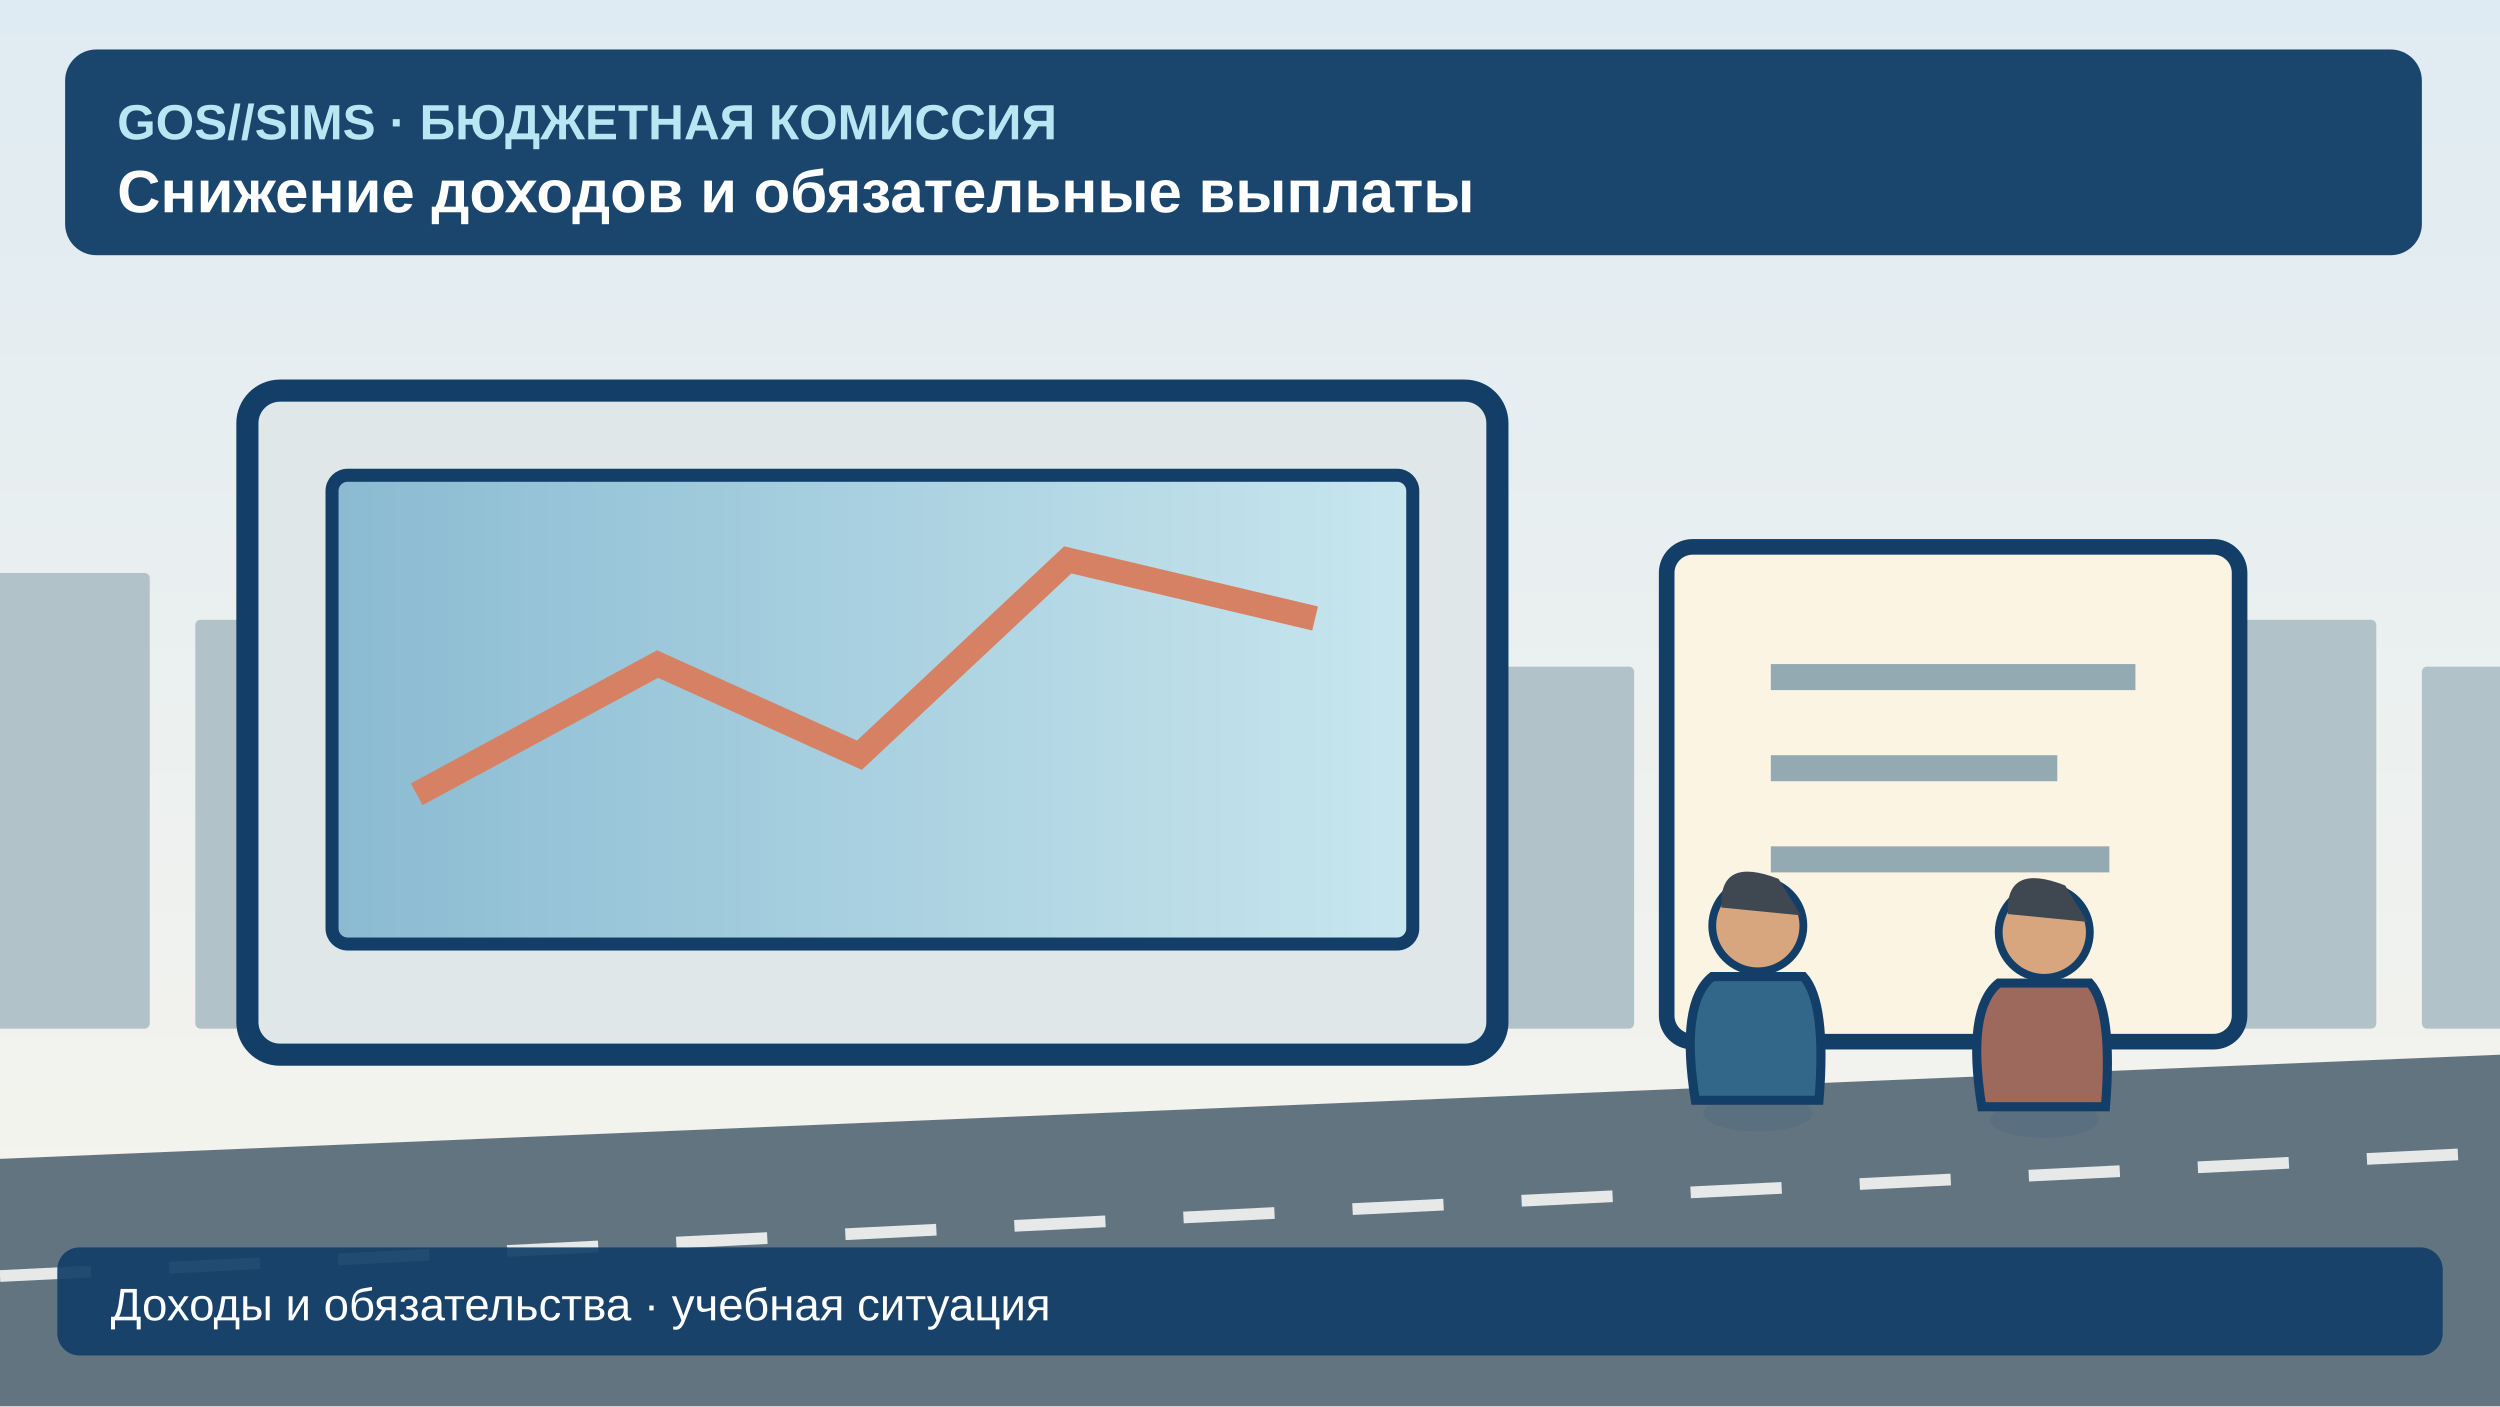
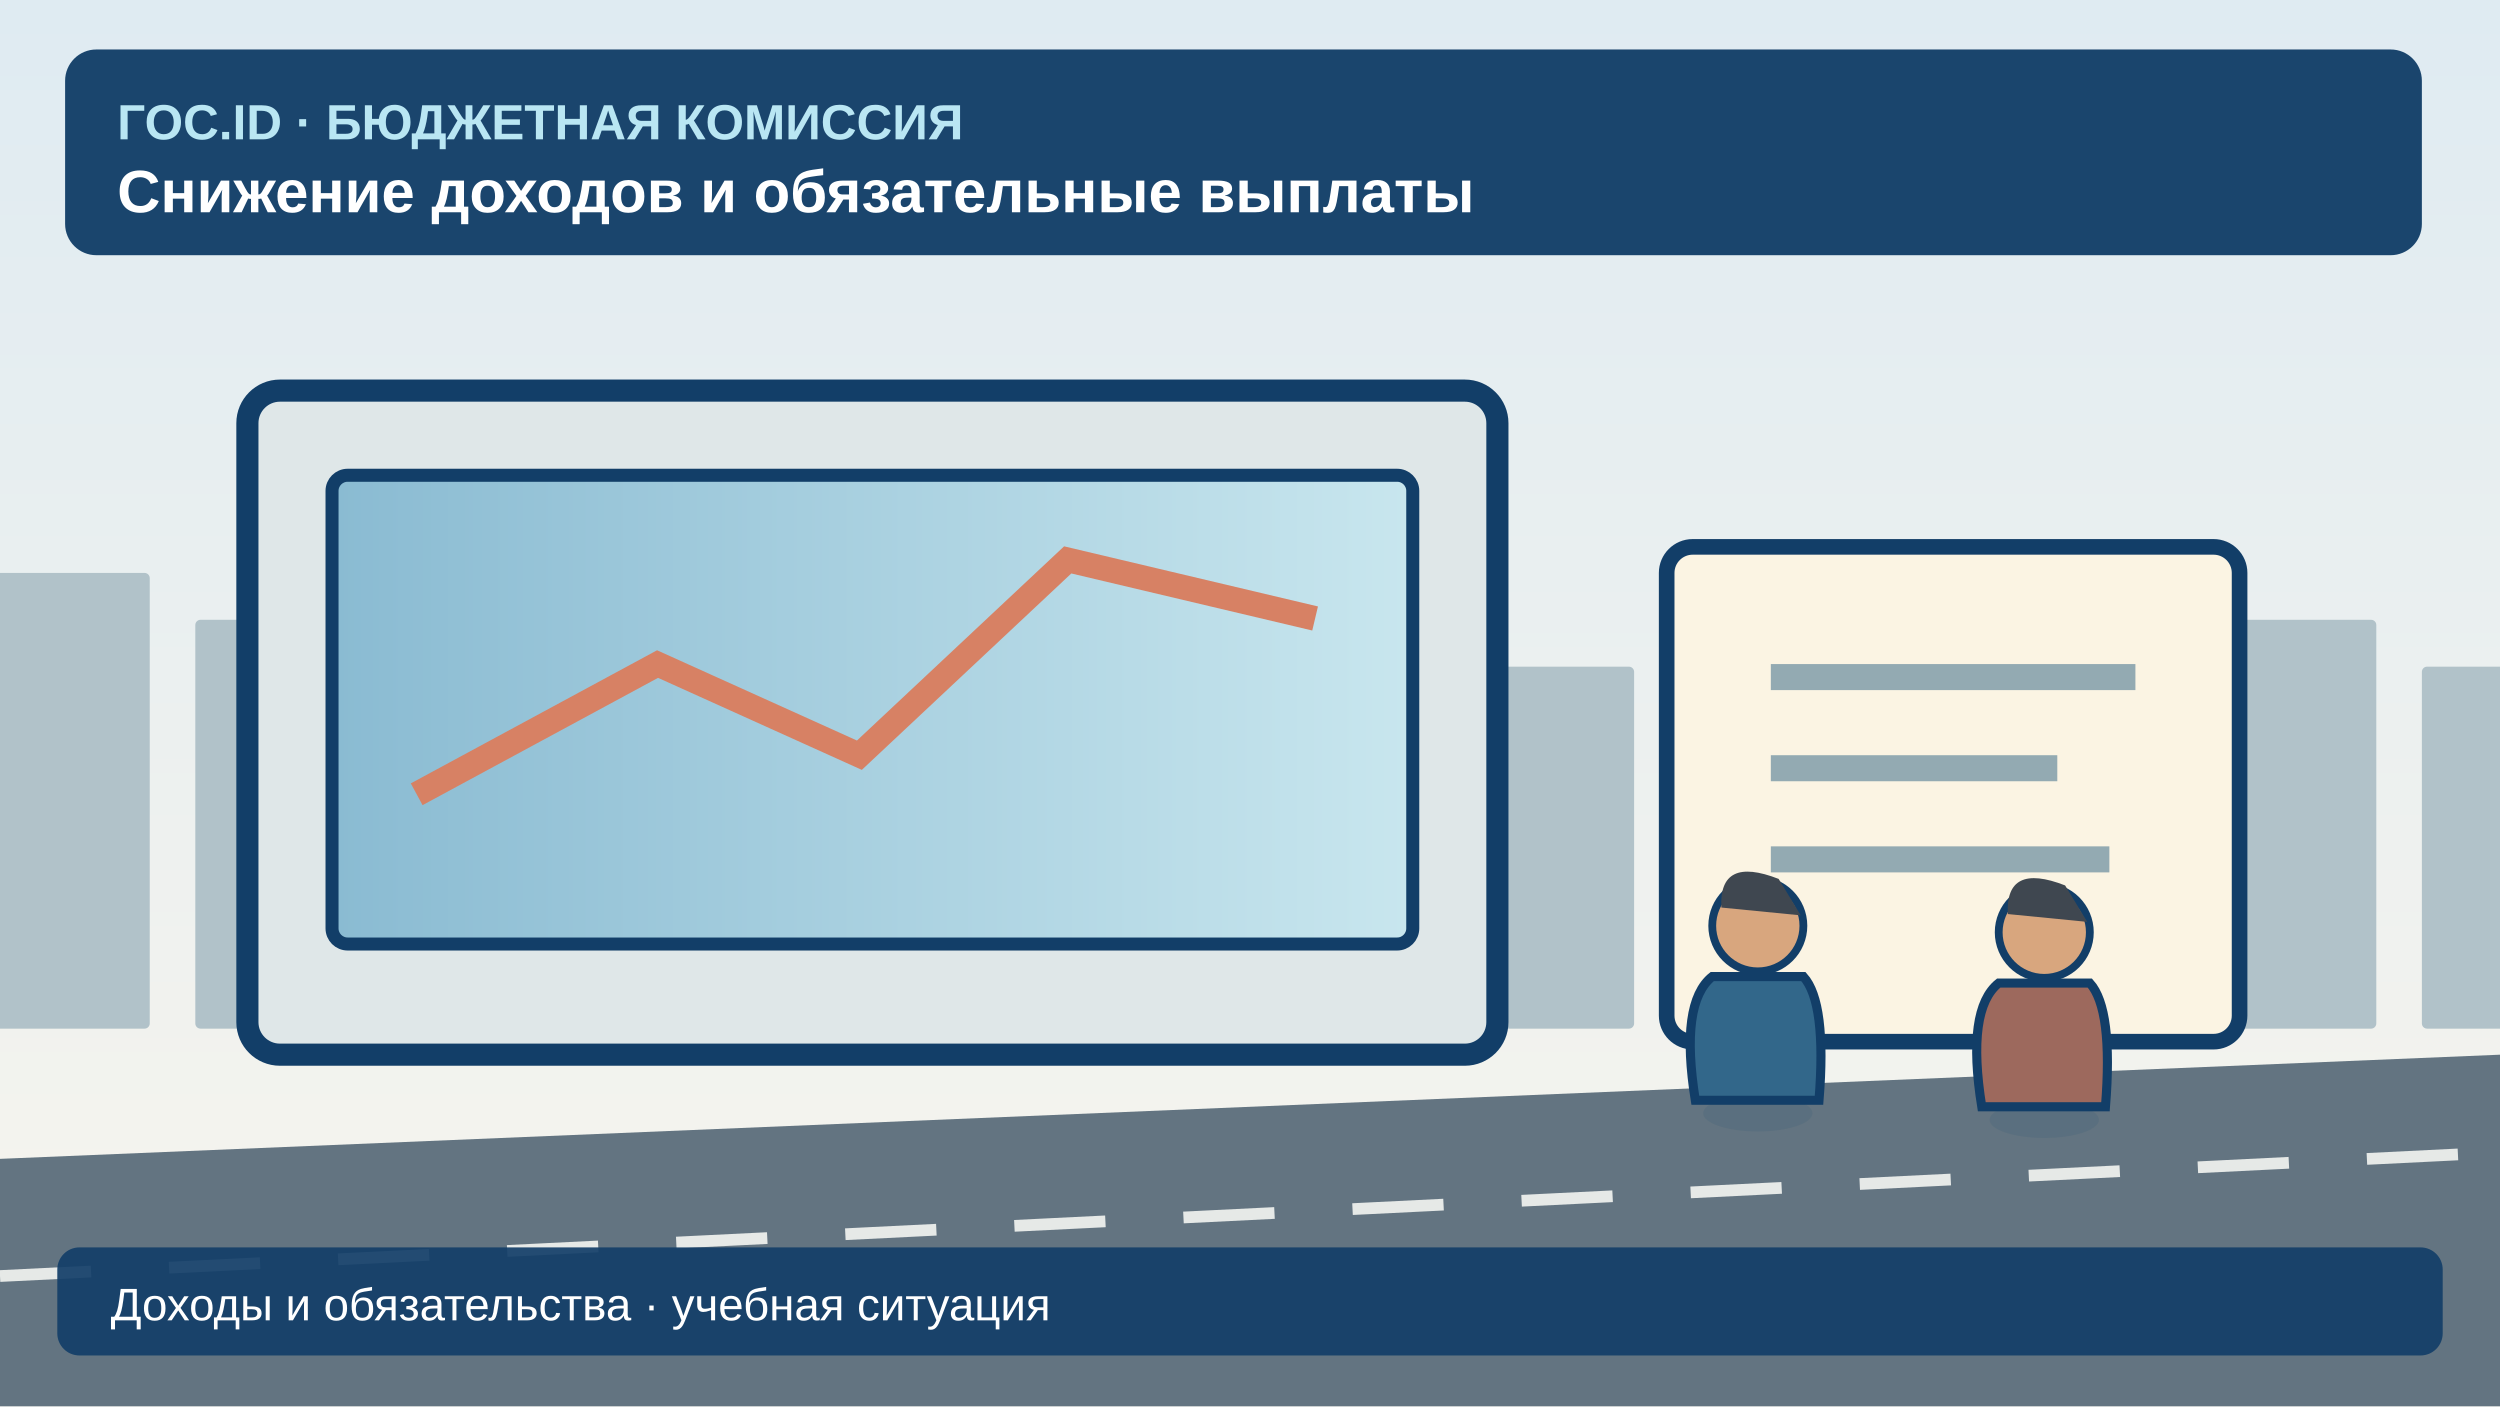
<svg xmlns="http://www.w3.org/2000/svg" width="1920" height="1080" viewBox="0 0 1920 1080" role="img" aria-label="Снижение доходов и обязательные выплаты">
  <defs>
    <linearGradient id="sky" x1="0" y1="0" x2="0" y2="1">
      <stop stop-color="#dfebf2" />
      <stop offset="1" stop-color="#f8f5ed" />
    </linearGradient>
    <linearGradient id="glass">
      <stop stop-color="#8abbd2" />
      <stop offset="1" stop-color="#c8e6ee" />
    </linearGradient>
  </defs>
  <rect width="1920" height="1080" fill="url(#sky)" />
  <g fill="#b1c2c9">
    <rect x="-40" y="440" width="155" height="350" rx="4" />
    <rect x="150" y="476" width="155" height="314" rx="4" />
    <rect x="340" y="512" width="155" height="278" rx="4" />
    <rect x="530" y="548" width="155" height="242" rx="4" />
    <rect x="720" y="440" width="155" height="350" rx="4" />
    <rect x="910" y="476" width="155" height="314" rx="4" />
    <rect x="1100" y="512" width="155" height="278" rx="4" />
    <rect x="1290" y="548" width="155" height="242" rx="4" />
    <rect x="1480" y="440" width="155" height="350" rx="4" />
    <rect x="1670" y="476" width="155" height="314" rx="4" />
    <rect x="1860" y="512" width="155" height="278" rx="4" />
  </g>
  <path d="M0 890L1920 810V1080H0Z" fill="#637481" />
  <path d="M0 980L1920 885" stroke="#e6e9e7" stroke-width="9" stroke-dasharray="70 60" />
  <rect x="190" y="300" width="960" height="510" rx="25" fill="#dfe7e8" stroke="#123e68" stroke-width="17" />
  <rect x="255" y="365" width="830" height="360" rx="12" fill="url(#glass)" stroke="#123e68" stroke-width="10" />
  <path d="M320 610L505 510L660 580L820 430L1010 475" stroke="#d78164" stroke-width="19" fill="none" />
  <rect x="1280" y="420" width="440" height="380" rx="20" fill="#fbf4e3" stroke="#123e68" stroke-width="12" />
  <path d="M1360 520h280M1360 590h220M1360 660h260" stroke="#93aab2" stroke-width="20" />
  <g transform="translate(1350,700)">
    <ellipse cx="0" cy="155" rx="42" ry="14" fill="#476478" opacity=".3" />
    <path d="M-35 50Q-60 70-48 145H47Q53 70 35 50Z" fill="#32678a" stroke="#123e68" stroke-width="7" />
    <circle cy="11" r="35" fill="#d8a67e" stroke="#123e68" stroke-width="6" />
    <path d="M-28-3Q-30-43 16-25L33 3" fill="#3f4750" />
  </g>
  <g transform="translate(1570,705)">
    <ellipse cx="0" cy="155" rx="42" ry="14" fill="#476478" opacity=".3" />
    <path d="M-35 50Q-60 70-48 145H47Q53 70 35 50Z" fill="#9d695d" stroke="#123e68" stroke-width="7" />
    <circle cy="11" r="35" fill="#d8a67e" stroke="#123e68" stroke-width="6" />
    <path d="M-28-3Q-30-43 16-25L33 3" fill="#3f4750" />
  </g>
  <rect x="50" y="38" width="1810" height="158" rx="24" fill="#123e68" opacity=".96" />
-   <text x="90" y="107" font-family="Arial,sans-serif" font-size="38" font-weight="700" fill="#b9e6f3">GOS//SIMS  ·  БЮДЖЕТНАЯ КОМИССИЯ</text>
+   <text x="90" y="107" font-family="Arial,sans-serif" font-size="38" font-weight="700" fill="#b9e6f3">ГОС.ID  ·  БЮДЖЕТНАЯ КОМИССИЯ</text>
  <text x="90" y="163" font-family="Arial,sans-serif" font-size="46" font-weight="700" fill="#ffffff">Снижение доходов и обязательные выплаты</text>
  <rect x="44" y="958" width="1832" height="83" rx="17" fill="#123e68" opacity=".92" />
  <text x="85" y="1014" font-family="Arial,sans-serif" font-size="35" fill="#ffffff">Доходы и обязательства · учебная ситуация</text>
</svg>
